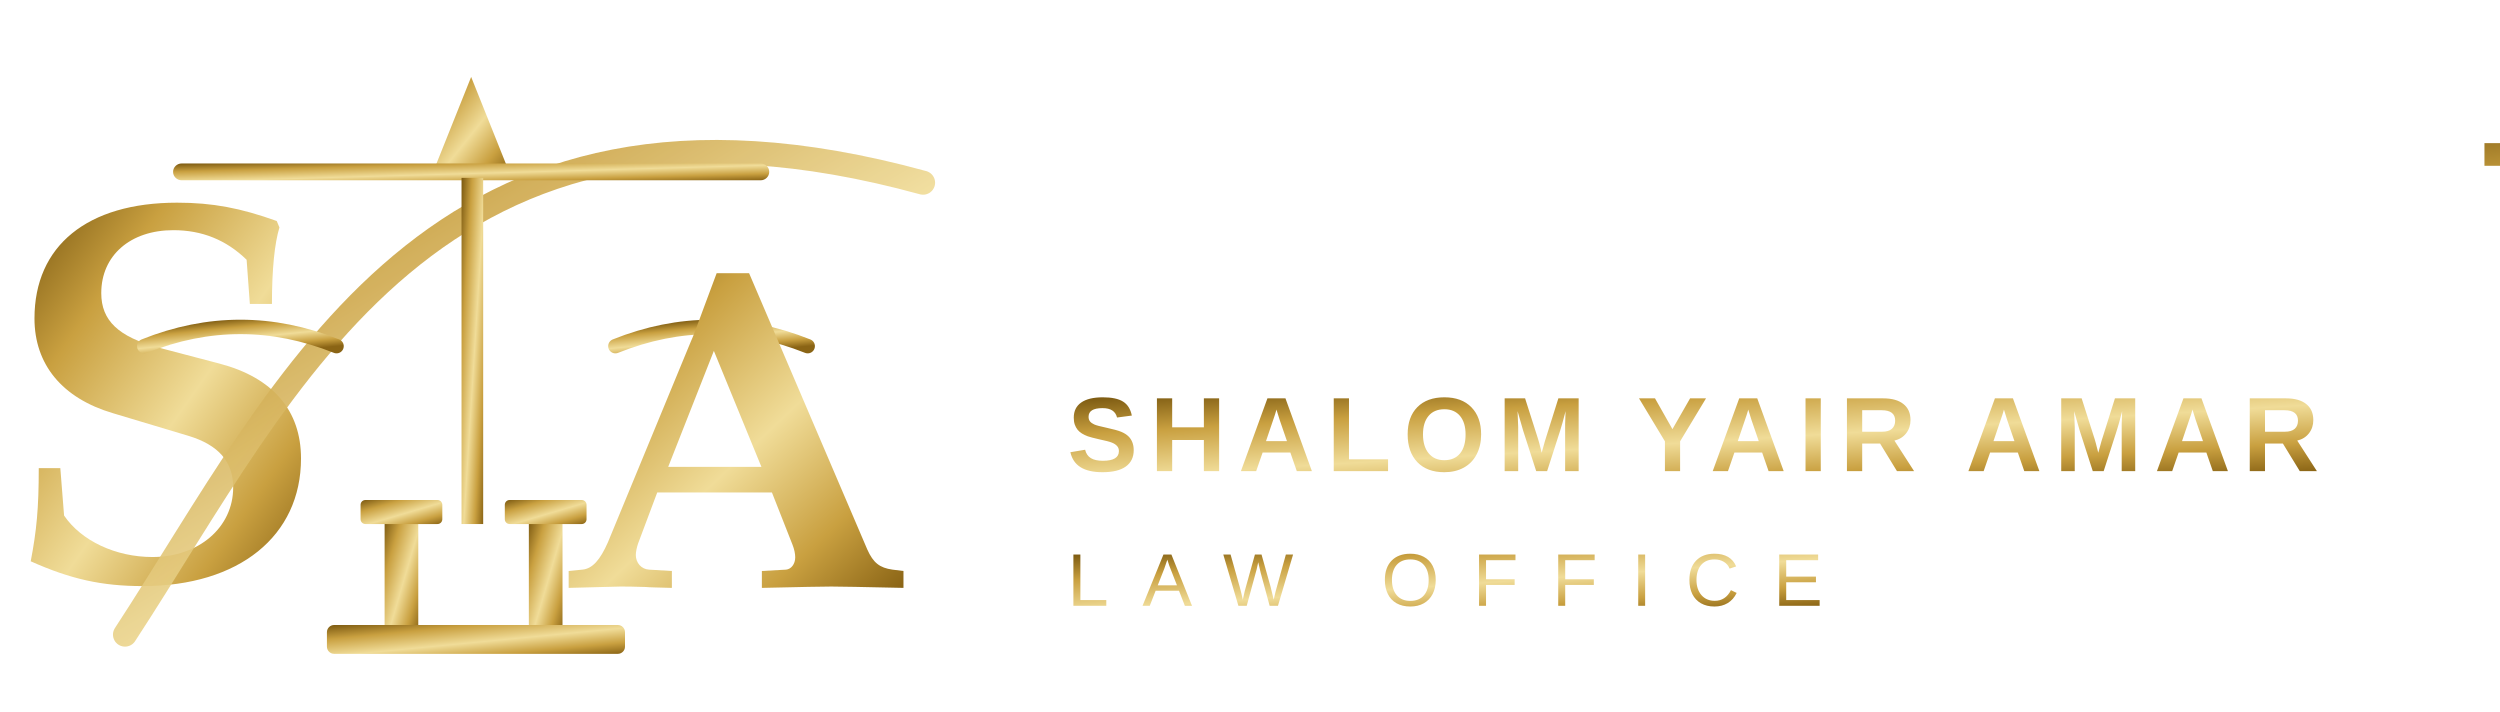
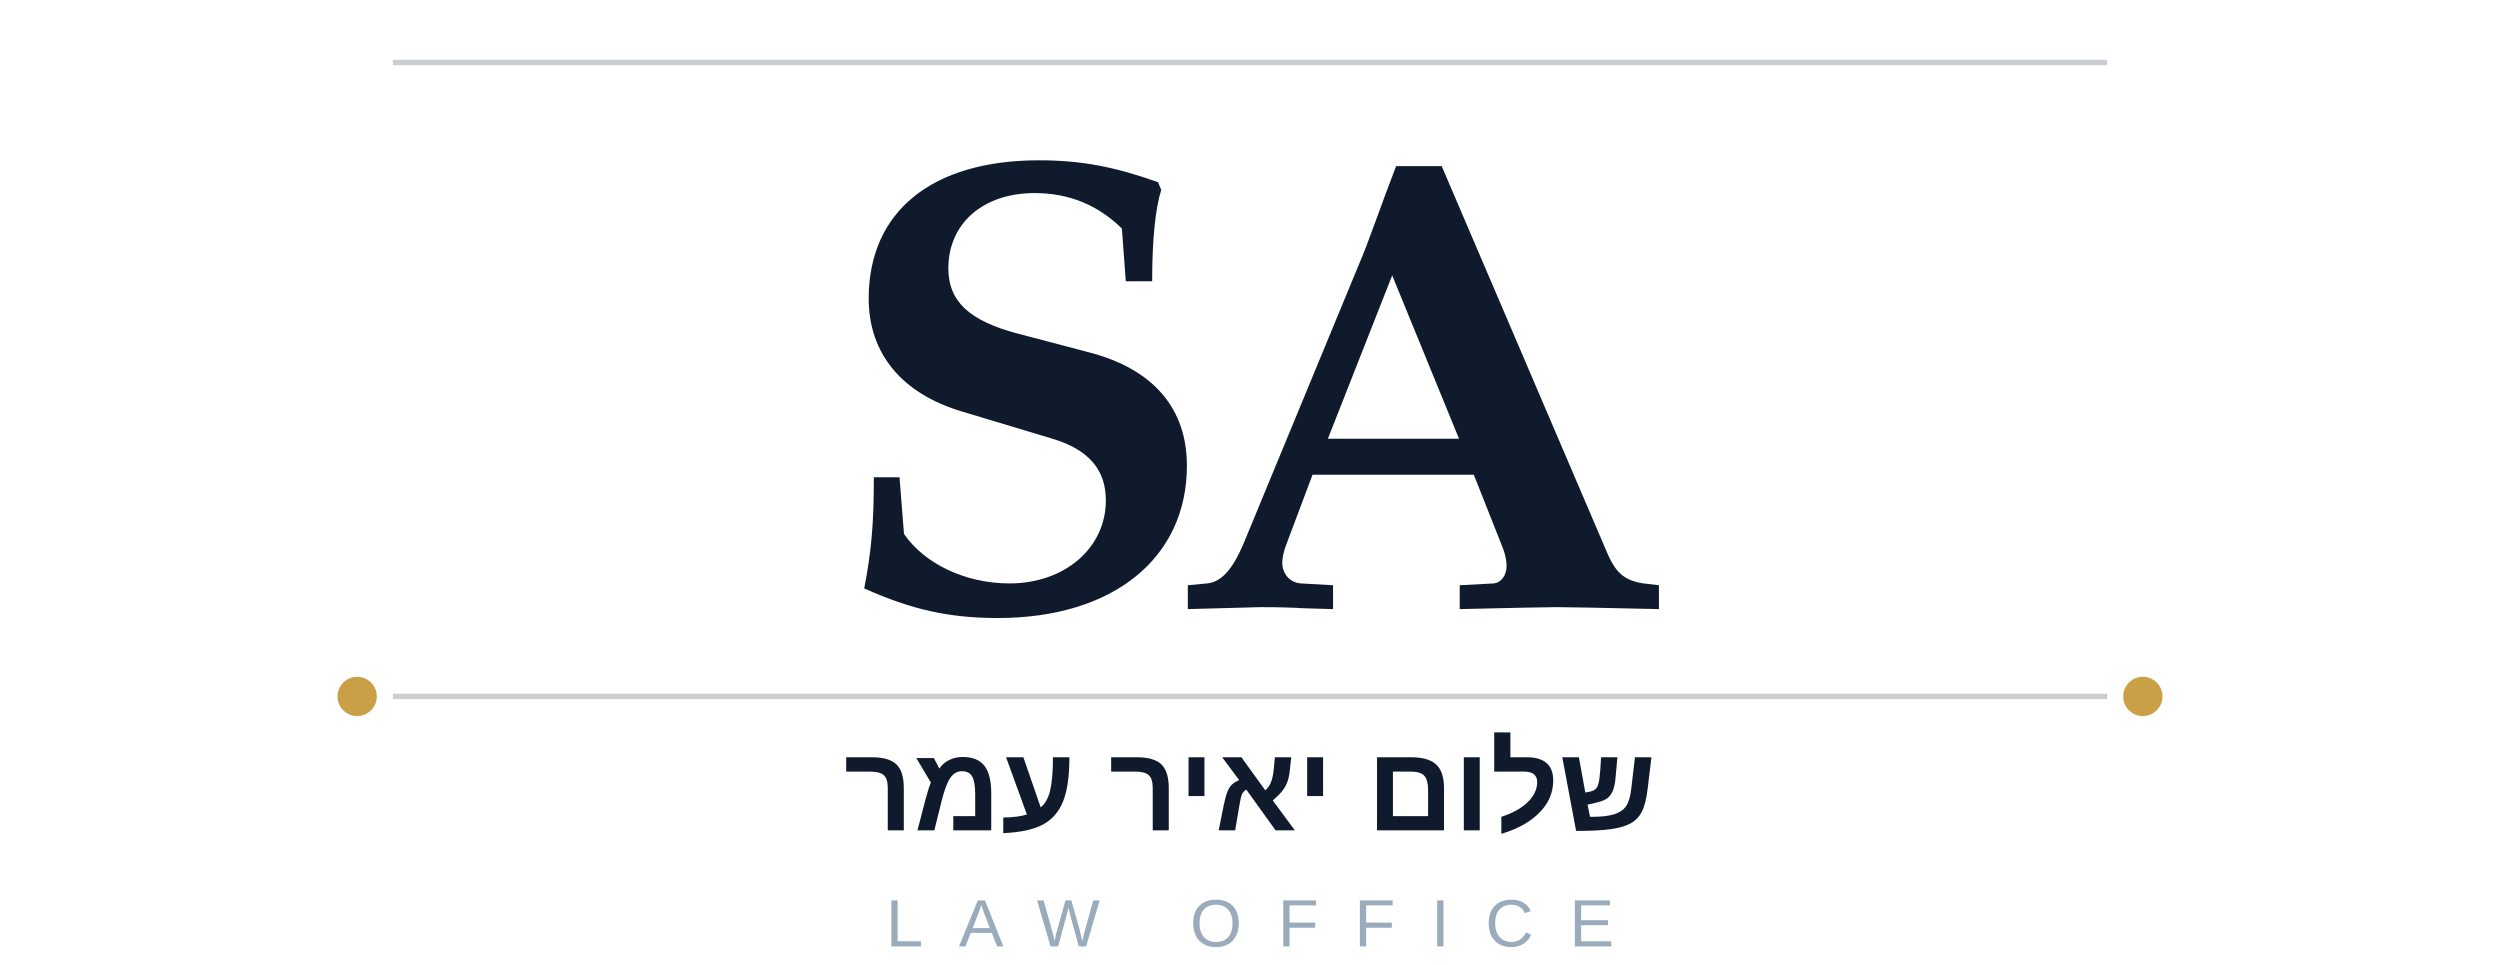
- <svg xmlns="http://www.w3.org/2000/svg" viewBox="0 0 520 148" width="520" height="148" role="img" aria-label="שלום יאיר עמר משרד עורכי דין">
-   <defs>
-     <linearGradient id="gold" x1="0%" y1="0%" x2="100%" y2="100%">
-       <stop offset="0%" stop-color="#7A5810" />
-       <stop offset="25%" stop-color="#C9A040" />
-       <stop offset="55%" stop-color="#F0DC98" />
-       <stop offset="80%" stop-color="#C9A040" />
-       <stop offset="100%" stop-color="#8A6415" />
-     </linearGradient>
-     <linearGradient id="goldV" x1="0%" y1="0%" x2="0%" y2="100%">
-       <stop offset="0%" stop-color="#F0DC98" />
-       <stop offset="50%" stop-color="#C9A040" />
-       <stop offset="100%" stop-color="#7A5810" />
-     </linearGradient>
-   </defs>
-   <text x="0" y="120" font-family="Georgia, 'Palatino Linotype', serif" font-size="112" font-weight="700" fill="url(#gold)">S</text>
-   <path d="M 26,132  C 60,80  90,10  192,38" fill="none" stroke="url(#gold)" stroke-width="5" stroke-linecap="round" opacity="0.90" />
-   <polygon points="98,16  90,36  106,36" fill="url(#gold)" />
-   <rect x="36" y="34" width="124" height="3.5" rx="1.8" fill="url(#gold)" />
-   <rect x="96" y="37" width="4.5" height="72" fill="url(#gold)" />
-   <line x1="50" y1="37" x2="50" y2="72" stroke="url(#gold)" stroke-width="1.8" />
-   <path d="M 30,72  Q 50,64  70,72" fill="none" stroke="url(#gold)" stroke-width="3" stroke-linecap="round" />
-   <line x1="148" y1="37" x2="148" y2="72" stroke="url(#gold)" stroke-width="1.8" />
-   <path d="M 128,72 Q 148,64 168,72" fill="none" stroke="url(#gold)" stroke-width="3" stroke-linecap="round" />
-   <rect x="80" y="108" width="7" height="24" fill="url(#gold)" />
-   <rect x="110" y="108" width="7" height="24" fill="url(#gold)" />
-   <rect x="75" y="104" width="17" height="5" rx="1" fill="url(#gold)" />
-   <rect x="105" y="104" width="17" height="5" rx="1" fill="url(#gold)" />
-   <rect x="68" y="130" width="62" height="6" rx="1.5" fill="url(#gold)" />
-   <text x="116" y="122" font-family="Georgia, 'Palatino Linotype', serif" font-size="95" font-weight="700" fill="url(#gold)">A</text>
-   <line x1="205" y1="8" x2="205" y2="140" stroke="url(#goldV)" stroke-width="1.6" opacity="0.75" />
-   <text x="516" y="54" text-anchor="end" font-family="Arial, 'Helvetica Neue', sans-serif" font-size="40" font-weight="700" fill="url(#gold)" direction="rtl" unicode-bidi="embed">שלום יאיר עמר</text>
-   <text x="222" y="98" font-family="Arial, 'Helvetica Neue', sans-serif" font-size="22" font-weight="600" fill="url(#gold)" letter-spacing="2.5">SHALOM YAIR AMAR</text>
-   <text x="222" y="126" font-family="Arial, 'Helvetica Neue', sans-serif" font-size="15.5" font-weight="400" fill="url(#gold)" letter-spacing="7">LAW  OFFICE</text>
+ <svg xmlns="http://www.w3.org/2000/svg" viewBox="0 0 280 108" width="280" height="108" role="img" aria-label="שלום יאיר עמר משרד עורכי דין">
+   <line x1="44" y1="7" x2="236" y2="7" stroke="#0F1B2D" stroke-width="0.6" opacity="0.22" />
+   <text x="140" y="68" text-anchor="middle" font-family="Georgia, 'Palatino Linotype', 'Book Antiqua', serif" font-size="72" font-weight="700" fill="#0F1B2D" letter-spacing="-3">SA</text>
+   <line x1="44" y1="78" x2="236" y2="78" stroke="#0F1B2D" stroke-width="0.6" opacity="0.22" />
+   <circle cx="40" cy="78" r="2.2" fill="#C9A046" />
+   <circle cx="240" cy="78" r="2.2" fill="#C9A046" />
+   <text x="140" y="93" text-anchor="middle" font-family="Arial, 'Helvetica Neue', sans-serif" font-size="13.5" font-weight="600" fill="#0F1B2D" direction="rtl">שלום יאיר עמר</text>
+   <text x="140" y="106" text-anchor="middle" font-family="Arial, 'Helvetica Neue', sans-serif" font-size="7.5" font-weight="400" fill="#9aabbb" letter-spacing="4">LAW  OFFICE</text>
</svg>
